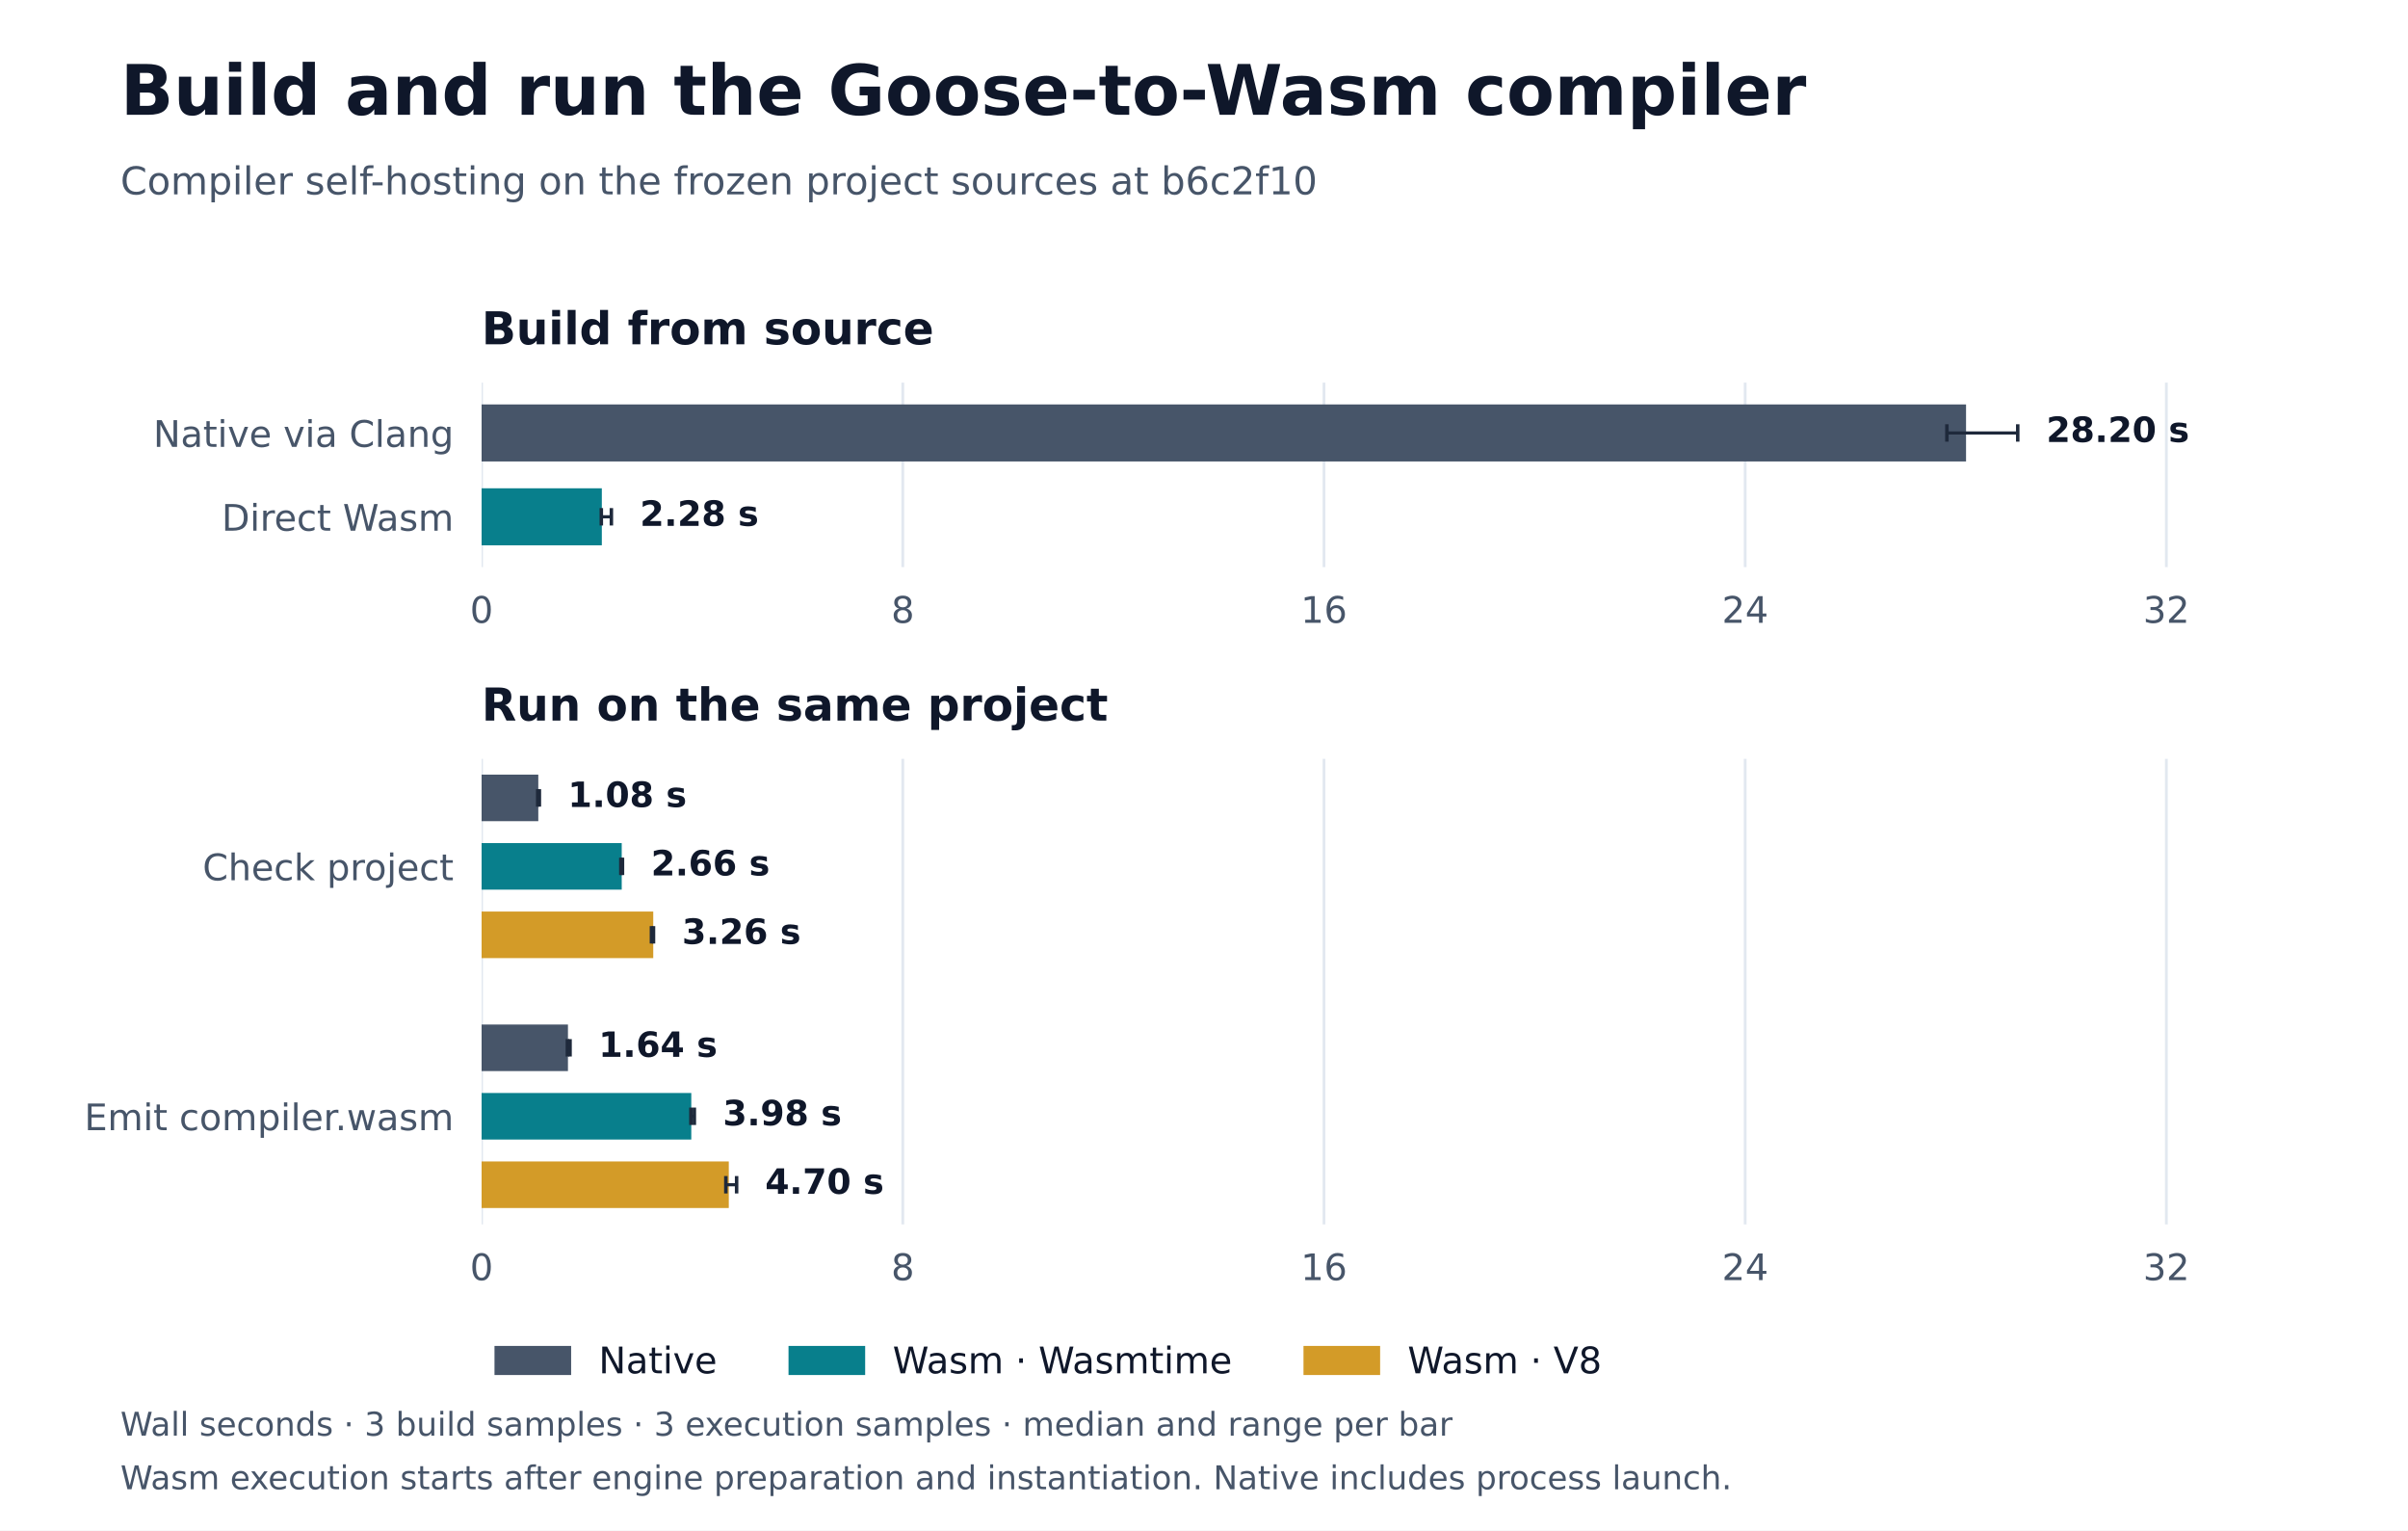
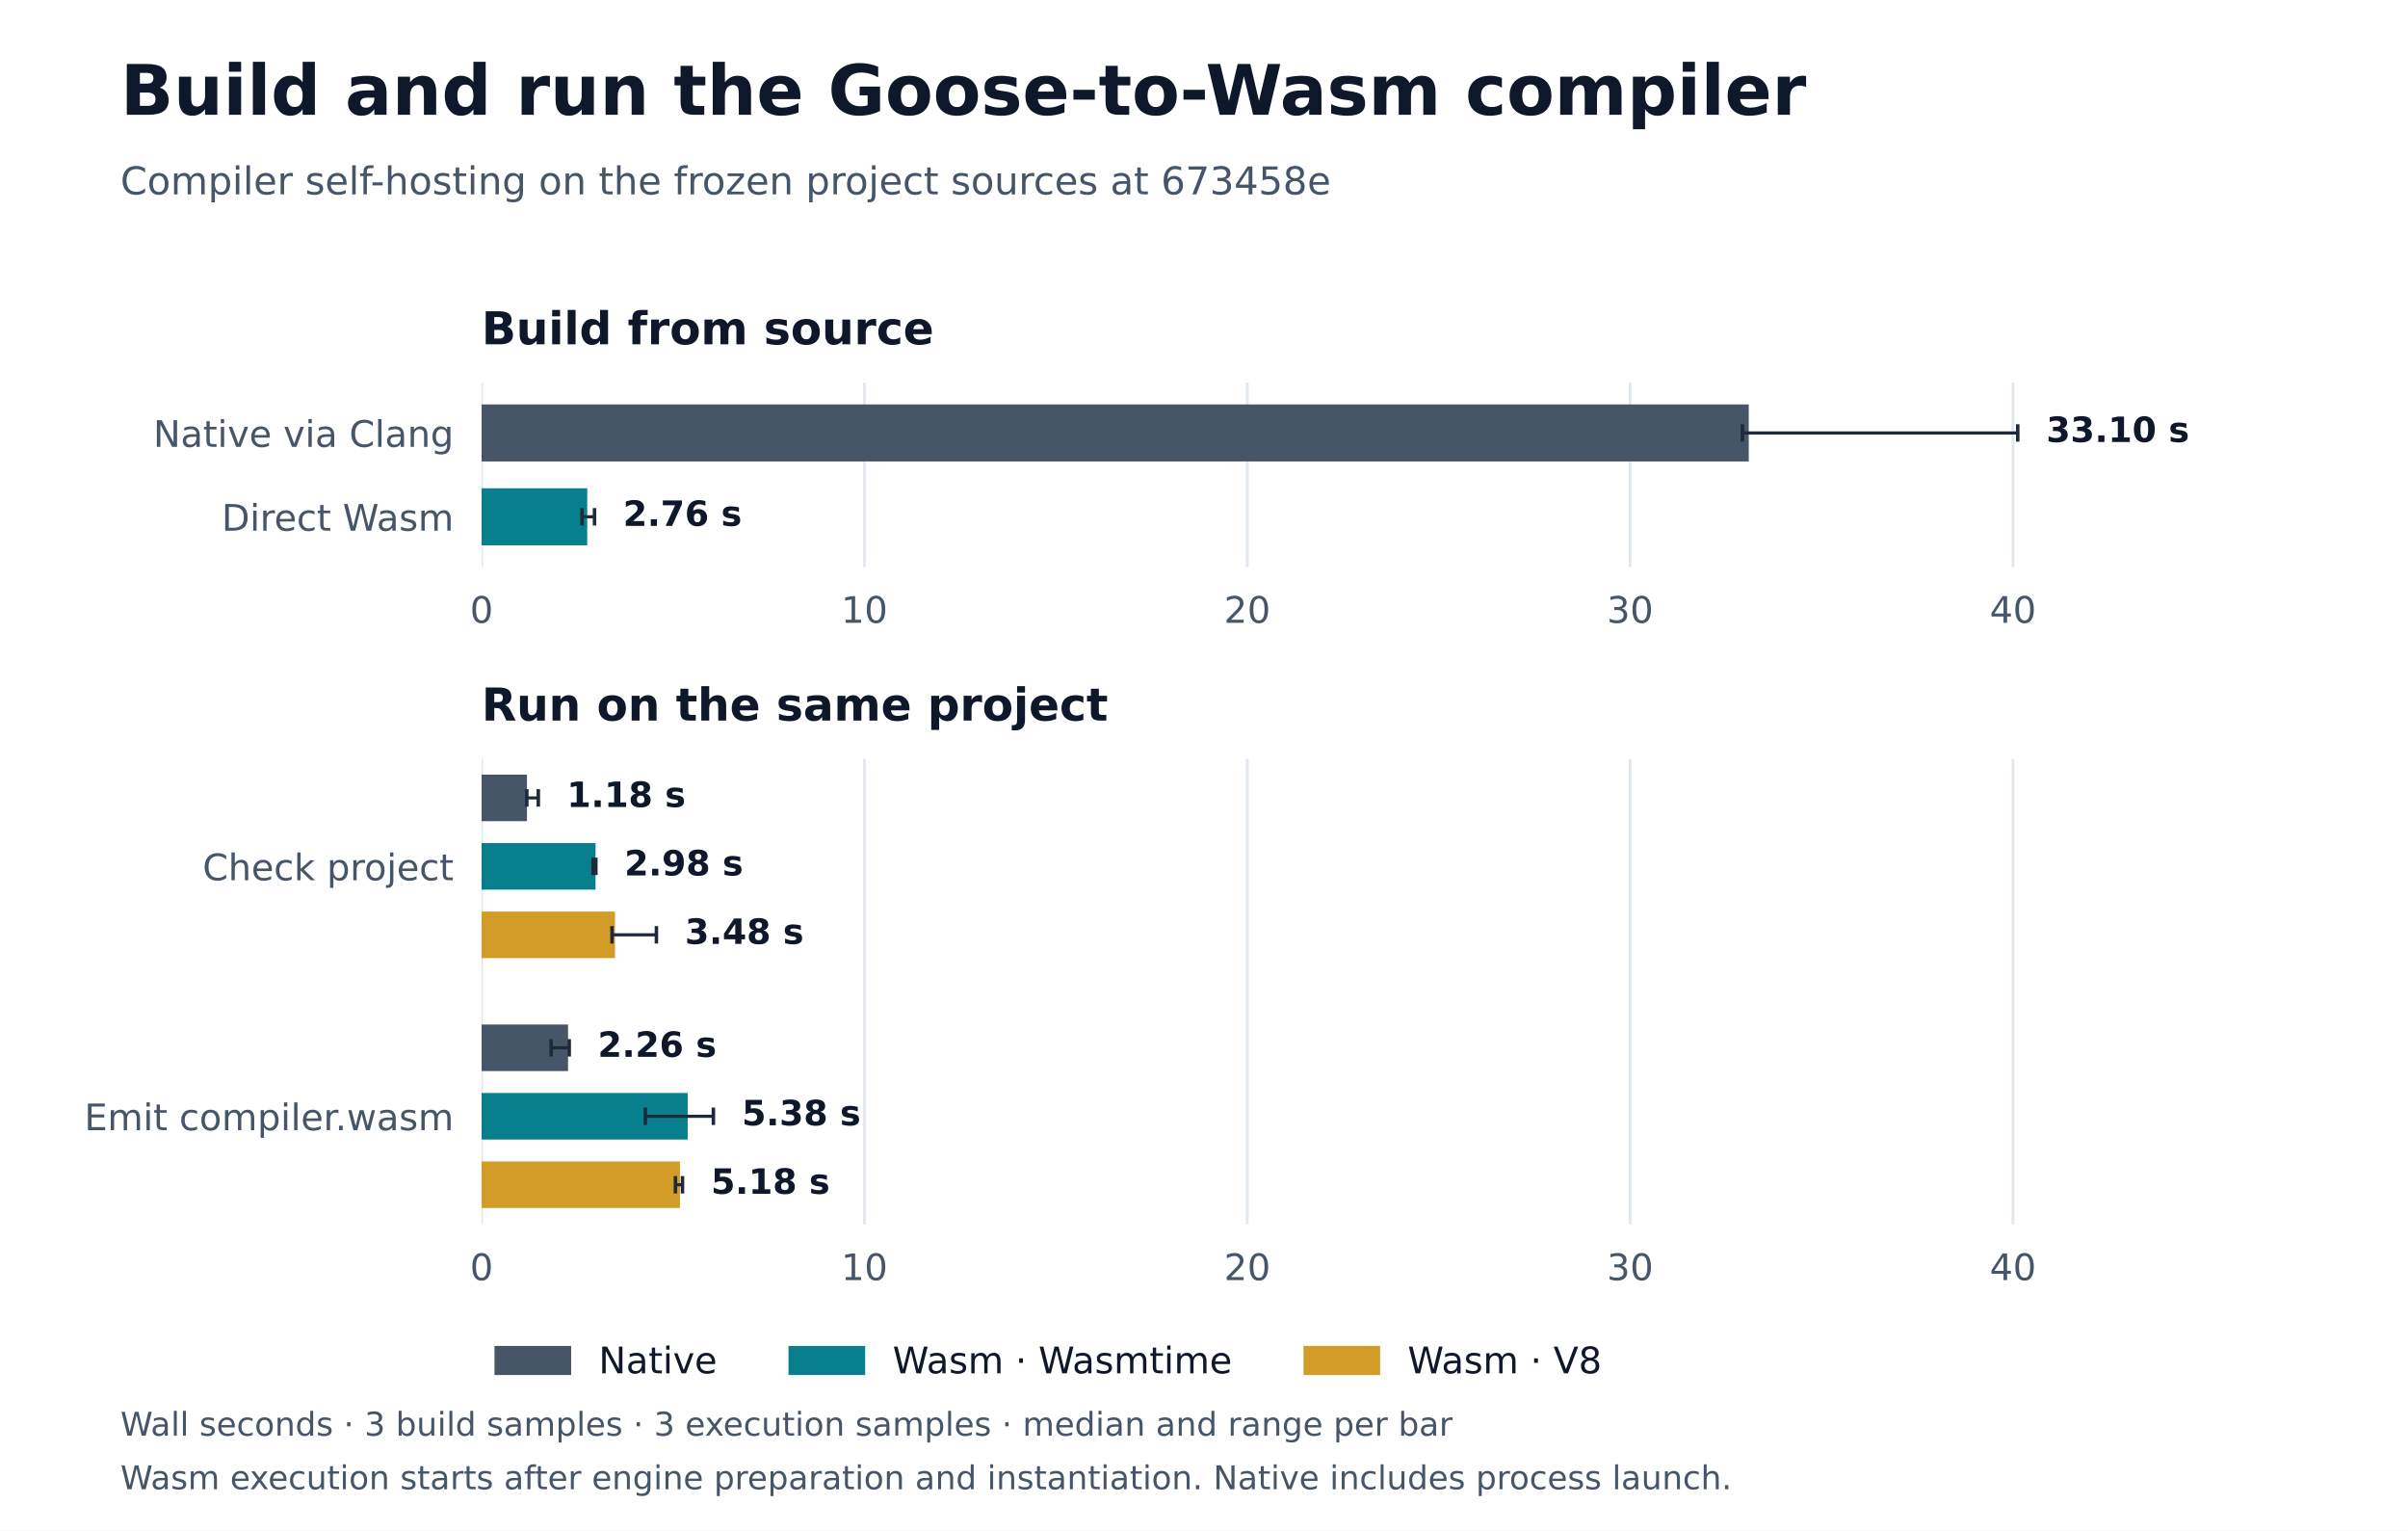
<svg xmlns="http://www.w3.org/2000/svg" xmlns:xlink="http://www.w3.org/1999/xlink" width="691.2pt" height="439.2pt" viewBox="0 0 691.2 439.2" version="1.1">
  <defs>
    <style type="text/css">*{stroke-linejoin: round; stroke-linecap: butt}</style>
  </defs>
  <g id="figure_1">
    <g id="patch_1">
      <path d="M 0 439.2 L 691.2 439.2 L 691.2 0 L 0 0 z " style="fill: #ffffff" />
    </g>
    <g id="axes_1">
      <g id="patch_2">
        <path d="M 138.24 162.735 L 649.728 162.735 L 649.728 109.8 L 138.24 109.8 z " style="fill: #ffffff" />
      </g>
      <g id="matplotlib.axis_1">
        <g id="xtick_1">
          <g id="line2d_1">
            <path d="M 138.24 162.735 L 138.24 109.8 " clip-path="url(#p8ee280f286)" style="fill: none; stroke: #e2e8f0; stroke-width: 0.8; stroke-linecap: square" />
          </g>
          <g id="line2d_2" />
          <g id="text_1">
            <text style="font-size: 10.5px; font-family: 'DejaVu Sans'; text-anchor: middle; fill: #475569" x="138.24" y="178.713" transform="rotate(-0 138.24 178.7125)">0</text>
          </g>
        </g>
        <g id="xtick_2">
          <g id="line2d_3">
-             <path d="M 259.14 162.735 L 259.14 109.8 " clip-path="url(#p8ee280f286)" style="fill: none; stroke: #e2e8f0; stroke-width: 0.8; stroke-linecap: square" />
+             <path d="M 248.131 162.735 L 248.131 109.8 " clip-path="url(#p8ee280f286)" style="fill: none; stroke: #e2e8f0; stroke-width: 0.8; stroke-linecap: square" />
          </g>
          <g id="line2d_4" />
          <g id="text_2">
-             <text style="font-size: 10.5px; font-family: 'DejaVu Sans'; text-anchor: middle; fill: #475569" x="259.14" y="178.713" transform="rotate(-0 259.1405 178.7125)">8</text>
+             <text style="font-size: 10.5px; font-family: 'DejaVu Sans'; text-anchor: middle; fill: #475569" x="248.131" y="178.713" transform="rotate(-0 248.1314 178.7125)">10</text>
          </g>
        </g>
        <g id="xtick_3">
          <g id="line2d_5">
-             <path d="M 380.041 162.735 L 380.041 109.8 " clip-path="url(#p8ee280f286)" style="fill: none; stroke: #e2e8f0; stroke-width: 0.8; stroke-linecap: square" />
+             <path d="M 358.023 162.735 L 358.023 109.8 " clip-path="url(#p8ee280f286)" style="fill: none; stroke: #e2e8f0; stroke-width: 0.8; stroke-linecap: square" />
          </g>
          <g id="line2d_6" />
          <g id="text_3">
-             <text style="font-size: 10.5px; font-family: 'DejaVu Sans'; text-anchor: middle; fill: #475569" x="380.041" y="178.713" transform="rotate(-0 380.0409 178.7125)">16</text>
+             <text style="font-size: 10.5px; font-family: 'DejaVu Sans'; text-anchor: middle; fill: #475569" x="358.023" y="178.713" transform="rotate(-0 358.0229 178.7125)">20</text>
          </g>
        </g>
        <g id="xtick_4">
          <g id="line2d_7">
-             <path d="M 500.941 162.735 L 500.941 109.8 " clip-path="url(#p8ee280f286)" style="fill: none; stroke: #e2e8f0; stroke-width: 0.8; stroke-linecap: square" />
+             <path d="M 467.914 162.735 L 467.914 109.8 " clip-path="url(#p8ee280f286)" style="fill: none; stroke: #e2e8f0; stroke-width: 0.8; stroke-linecap: square" />
          </g>
          <g id="line2d_8" />
          <g id="text_4">
-             <text style="font-size: 10.5px; font-family: 'DejaVu Sans'; text-anchor: middle; fill: #475569" x="500.941" y="178.713" transform="rotate(-0 500.9414 178.7125)">24</text>
+             <text style="font-size: 10.5px; font-family: 'DejaVu Sans'; text-anchor: middle; fill: #475569" x="467.914" y="178.713" transform="rotate(-0 467.9143 178.7125)">30</text>
          </g>
        </g>
        <g id="xtick_5">
          <g id="line2d_9">
-             <path d="M 621.842 162.735 L 621.842 109.8 " clip-path="url(#p8ee280f286)" style="fill: none; stroke: #e2e8f0; stroke-width: 0.8; stroke-linecap: square" />
+             <path d="M 577.806 162.735 L 577.806 109.8 " clip-path="url(#p8ee280f286)" style="fill: none; stroke: #e2e8f0; stroke-width: 0.8; stroke-linecap: square" />
          </g>
          <g id="line2d_10" />
          <g id="text_5">
-             <text style="font-size: 10.5px; font-family: 'DejaVu Sans'; text-anchor: middle; fill: #475569" x="621.842" y="178.713" transform="rotate(-0 621.8419 178.7125)">32</text>
+             <text style="font-size: 10.5px; font-family: 'DejaVu Sans'; text-anchor: middle; fill: #475569" x="577.806" y="178.713" transform="rotate(-0 577.8057 178.7125)">40</text>
          </g>
        </g>
      </g>
      <g id="matplotlib.axis_2">
        <g id="ytick_1">
          <g id="line2d_11" />
          <g id="text_6">
            <text style="font-size: 10.5px; font-family: 'DejaVu Sans'; text-anchor: end; fill: #475569" x="130.24" y="128.226" transform="rotate(-0 130.24 128.226)">Native via Clang</text>
          </g>
        </g>
        <g id="ytick_2">
          <g id="line2d_12" />
          <g id="text_7">
            <text style="font-size: 10.5px; font-family: 'DejaVu Sans'; text-anchor: end; fill: #475569" x="130.24" y="152.287" transform="rotate(-0 130.24 152.2874)">Direct Wasm</text>
          </g>
        </g>
      </g>
      <g id="patch_3">
-         <path d="M 138.24 116.056 L 564.34 116.056 L 564.34 132.418 L 138.24 132.418 z " clip-path="url(#p8ee280f286)" style="fill: #475569" />
+         <path d="M 138.24 116.056 L 501.967 116.056 L 501.967 132.418 L 138.24 132.418 z " clip-path="url(#p8ee280f286)" style="fill: #475569" />
      </g>
      <g id="patch_4">
-         <path d="M 138.24 140.117 L 172.749 140.117 L 172.749 156.479 L 138.24 156.479 z " clip-path="url(#p8ee280f286)" style="fill: #087f8c" />
+         <path d="M 138.24 140.117 L 168.558 140.117 L 168.558 156.479 L 138.24 156.479 z " clip-path="url(#p8ee280f286)" style="fill: #087f8c" />
      </g>
      <g id="LineCollection_1">
-         <path d="M 558.841 124.237 L 579.178 124.237 " clip-path="url(#p8ee280f286)" style="fill: none; stroke: #1e293b; stroke-width: 0.9" />
+         <path d="M 500.154 124.237 L 579.178 124.237 " clip-path="url(#p8ee280f286)" style="fill: none; stroke: #1e293b; stroke-width: 0.9" />
      </g>
      <g id="line2d_13">
        <defs>
          <path id="m0acf684bec" d="M 0 2.5 L 0 -2.5 " style="stroke: #1e293b" />
        </defs>
        <g clip-path="url(#p8ee280f286)">
-           <use xlink:href="#m0acf684bec" x="558.841" y="124.237" style="fill: #1f77b4; stroke: #1e293b" />
+           <use xlink:href="#m0acf684bec" x="500.154" y="124.237" style="fill: #1f77b4; stroke: #1e293b" />
        </g>
      </g>
      <g id="line2d_14">
        <g clip-path="url(#p8ee280f286)">
          <use xlink:href="#m0acf684bec" x="579.178" y="124.237" style="fill: #1f77b4; stroke: #1e293b" />
        </g>
      </g>
      <g id="LineCollection_2">
-         <path d="M 172.606 148.298 L 175.491 148.298 " clip-path="url(#p8ee280f286)" style="fill: none; stroke: #1e293b; stroke-width: 0.9" />
+         <path d="M 167.065 148.298 L 170.651 148.298 " clip-path="url(#p8ee280f286)" style="fill: none; stroke: #1e293b; stroke-width: 0.9" />
      </g>
      <g id="line2d_15">
        <g clip-path="url(#p8ee280f286)">
-           <use xlink:href="#m0acf684bec" x="172.606" y="148.298" style="fill: #1f77b4; stroke: #1e293b" />
+           <use xlink:href="#m0acf684bec" x="167.065" y="148.298" style="fill: #1f77b4; stroke: #1e293b" />
        </g>
      </g>
      <g id="line2d_16">
        <g clip-path="url(#p8ee280f286)">
-           <use xlink:href="#m0acf684bec" x="175.491" y="148.298" style="fill: #1f77b4; stroke: #1e293b" />
+           <use xlink:href="#m0acf684bec" x="170.651" y="148.298" style="fill: #1f77b4; stroke: #1e293b" />
        </g>
      </g>
      <g id="text_8">
-         <text style="font-weight: 700; font-size: 10px; font-family: 'DejaVu Sans'; text-anchor: start; fill: #0f172a" x="587.362" y="126.834" transform="rotate(-0 587.3617 126.8345)">28.20 s</text>
+         <text style="font-weight: 700; font-size: 10px; font-family: 'DejaVu Sans'; text-anchor: start; fill: #0f172a" x="587.362" y="126.834" transform="rotate(-0 587.3617 126.8345)">33.10 s</text>
      </g>
      <g id="text_9">
-         <text style="font-weight: 700; font-size: 10px; font-family: 'DejaVu Sans'; text-anchor: start; fill: #0f172a" x="183.675" y="150.896" transform="rotate(-0 183.6751 150.8958)">2.28 s</text>
+         <text style="font-weight: 700; font-size: 10px; font-family: 'DejaVu Sans'; text-anchor: start; fill: #0f172a" x="178.835" y="150.896" transform="rotate(-0 178.8351 150.8958)">2.76 s</text>
      </g>
      <g id="text_10">
        <text style="font-weight: 700; font-size: 13px; font-family: 'DejaVu Sans'; text-anchor: start; fill: #0f172a" x="138.24" y="98.8" transform="rotate(-0 138.24 98.8)">Build from source</text>
      </g>
    </g>
    <g id="axes_2">
      <g id="patch_5">
        <path d="M 138.24 351.36 L 649.728 351.36 L 649.728 217.762 L 138.24 217.762 z " style="fill: #ffffff" />
      </g>
      <g id="matplotlib.axis_3">
        <g id="xtick_6">
          <g id="line2d_17">
            <path d="M 138.24 351.36 L 138.24 217.762 " clip-path="url(#p224face17b)" style="fill: none; stroke: #e2e8f0; stroke-width: 0.8; stroke-linecap: square" />
          </g>
          <g id="line2d_18" />
          <g id="text_11">
            <text style="font-size: 10.5px; font-family: 'DejaVu Sans'; text-anchor: middle; fill: #475569" x="138.24" y="367.338" transform="rotate(-0 138.24 367.3375)">0</text>
          </g>
        </g>
        <g id="xtick_7">
          <g id="line2d_19">
-             <path d="M 259.14 351.36 L 259.14 217.762 " clip-path="url(#p224face17b)" style="fill: none; stroke: #e2e8f0; stroke-width: 0.8; stroke-linecap: square" />
+             <path d="M 248.131 351.36 L 248.131 217.762 " clip-path="url(#p224face17b)" style="fill: none; stroke: #e2e8f0; stroke-width: 0.8; stroke-linecap: square" />
          </g>
          <g id="line2d_20" />
          <g id="text_12">
-             <text style="font-size: 10.5px; font-family: 'DejaVu Sans'; text-anchor: middle; fill: #475569" x="259.14" y="367.338" transform="rotate(-0 259.1405 367.3375)">8</text>
+             <text style="font-size: 10.5px; font-family: 'DejaVu Sans'; text-anchor: middle; fill: #475569" x="248.131" y="367.338" transform="rotate(-0 248.1314 367.3375)">10</text>
          </g>
        </g>
        <g id="xtick_8">
          <g id="line2d_21">
-             <path d="M 380.041 351.36 L 380.041 217.762 " clip-path="url(#p224face17b)" style="fill: none; stroke: #e2e8f0; stroke-width: 0.8; stroke-linecap: square" />
+             <path d="M 358.023 351.36 L 358.023 217.762 " clip-path="url(#p224face17b)" style="fill: none; stroke: #e2e8f0; stroke-width: 0.8; stroke-linecap: square" />
          </g>
          <g id="line2d_22" />
          <g id="text_13">
-             <text style="font-size: 10.5px; font-family: 'DejaVu Sans'; text-anchor: middle; fill: #475569" x="380.041" y="367.338" transform="rotate(-0 380.0409 367.3375)">16</text>
+             <text style="font-size: 10.5px; font-family: 'DejaVu Sans'; text-anchor: middle; fill: #475569" x="358.023" y="367.338" transform="rotate(-0 358.0229 367.3375)">20</text>
          </g>
        </g>
        <g id="xtick_9">
          <g id="line2d_23">
-             <path d="M 500.941 351.36 L 500.941 217.762 " clip-path="url(#p224face17b)" style="fill: none; stroke: #e2e8f0; stroke-width: 0.8; stroke-linecap: square" />
+             <path d="M 467.914 351.36 L 467.914 217.762 " clip-path="url(#p224face17b)" style="fill: none; stroke: #e2e8f0; stroke-width: 0.8; stroke-linecap: square" />
          </g>
          <g id="line2d_24" />
          <g id="text_14">
-             <text style="font-size: 10.5px; font-family: 'DejaVu Sans'; text-anchor: middle; fill: #475569" x="500.941" y="367.338" transform="rotate(-0 500.9414 367.3375)">24</text>
+             <text style="font-size: 10.5px; font-family: 'DejaVu Sans'; text-anchor: middle; fill: #475569" x="467.914" y="367.338" transform="rotate(-0 467.9143 367.3375)">30</text>
          </g>
        </g>
        <g id="xtick_10">
          <g id="line2d_25">
-             <path d="M 621.842 351.36 L 621.842 217.762 " clip-path="url(#p224face17b)" style="fill: none; stroke: #e2e8f0; stroke-width: 0.8; stroke-linecap: square" />
+             <path d="M 577.806 351.36 L 577.806 217.762 " clip-path="url(#p224face17b)" style="fill: none; stroke: #e2e8f0; stroke-width: 0.8; stroke-linecap: square" />
          </g>
          <g id="line2d_26" />
          <g id="text_15">
-             <text style="font-size: 10.5px; font-family: 'DejaVu Sans'; text-anchor: middle; fill: #475569" x="621.842" y="367.338" transform="rotate(-0 621.8419 367.3375)">32</text>
+             <text style="font-size: 10.5px; font-family: 'DejaVu Sans'; text-anchor: middle; fill: #475569" x="577.806" y="367.338" transform="rotate(-0 577.8057 367.3375)">40</text>
          </g>
        </g>
      </g>
      <g id="matplotlib.axis_4">
        <g id="ytick_3">
          <g id="line2d_27" />
          <g id="text_16">
            <text style="font-size: 10.5px; font-family: 'DejaVu Sans'; text-anchor: end; fill: #475569" x="130.24" y="252.597" transform="rotate(-0 130.24 252.5967)">Check project</text>
          </g>
        </g>
        <g id="ytick_4">
          <g id="line2d_28" />
          <g id="text_17">
            <text style="font-size: 10.5px; font-family: 'DejaVu Sans'; text-anchor: end; fill: #475569" x="130.24" y="324.307" transform="rotate(-0 130.24 324.3073)">Emit compiler.wasm</text>
          </g>
        </g>
      </g>
      <g id="patch_6">
-         <path d="M 138.24 222.281 L 154.515 222.281 L 154.515 235.641 L 138.24 235.641 z " clip-path="url(#p224face17b)" style="fill: #475569" />
+         <path d="M 138.24 222.281 L 151.26 222.281 L 151.26 235.641 L 138.24 235.641 z " clip-path="url(#p224face17b)" style="fill: #475569" />
      </g>
      <g id="patch_7">
-         <path d="M 138.24 241.928 L 178.462 241.928 L 178.462 255.287 L 138.24 255.287 z " clip-path="url(#p224face17b)" style="fill: #087f8c" />
+         <path d="M 138.24 241.928 L 170.951 241.928 L 170.951 255.287 L 138.24 255.287 z " clip-path="url(#p224face17b)" style="fill: #087f8c" />
      </g>
      <g id="patch_8">
-         <path d="M 138.24 261.574 L 187.512 261.574 L 187.512 274.934 L 138.24 274.934 z " clip-path="url(#p224face17b)" style="fill: #d39b28" />
+         <path d="M 138.24 261.574 L 176.524 261.574 L 176.524 274.934 L 138.24 274.934 z " clip-path="url(#p224face17b)" style="fill: #d39b28" />
      </g>
      <g id="patch_9">
-         <path d="M 138.24 293.992 L 163.027 293.992 L 163.027 307.351 L 138.24 307.351 z " clip-path="url(#p224face17b)" style="fill: #475569" />
+         <path d="M 138.24 293.992 L 163.055 293.992 L 163.055 307.351 L 138.24 307.351 z " clip-path="url(#p224face17b)" style="fill: #475569" />
      </g>
      <g id="patch_10">
-         <path d="M 138.24 313.638 L 198.43 313.638 L 198.43 326.998 L 138.24 326.998 z " clip-path="url(#p224face17b)" style="fill: #087f8c" />
+         <path d="M 138.24 313.638 L 197.394 313.638 L 197.394 326.998 L 138.24 326.998 z " clip-path="url(#p224face17b)" style="fill: #087f8c" />
      </g>
      <g id="patch_11">
-         <path d="M 138.24 333.285 L 209.194 333.285 L 209.194 346.645 L 138.24 346.645 z " clip-path="url(#p224face17b)" style="fill: #d39b28" />
+         <path d="M 138.24 333.285 L 195.174 333.285 L 195.174 346.645 L 138.24 346.645 z " clip-path="url(#p224face17b)" style="fill: #d39b28" />
      </g>
      <g id="LineCollection_3">
-         <path d="M 154.344 228.961 L 154.824 228.961 " clip-path="url(#p224face17b)" style="fill: none; stroke: #1e293b; stroke-width: 0.9" />
+         <path d="M 151.209 228.961 L 154.52 228.961 " clip-path="url(#p224face17b)" style="fill: none; stroke: #1e293b; stroke-width: 0.9" />
      </g>
      <g id="line2d_29">
        <g clip-path="url(#p224face17b)">
-           <use xlink:href="#m0acf684bec" x="154.344" y="228.961" style="fill: #1f77b4; stroke: #1e293b" />
+           <use xlink:href="#m0acf684bec" x="151.209" y="228.961" style="fill: #1f77b4; stroke: #1e293b" />
        </g>
      </g>
      <g id="line2d_30">
        <g clip-path="url(#p224face17b)">
-           <use xlink:href="#m0acf684bec" x="154.824" y="228.961" style="fill: #1f77b4; stroke: #1e293b" />
+           <use xlink:href="#m0acf684bec" x="154.52" y="228.961" style="fill: #1f77b4; stroke: #1e293b" />
        </g>
      </g>
      <g id="LineCollection_4">
-         <path d="M 178.208 248.608 L 178.679 248.608 " clip-path="url(#p224face17b)" style="fill: none; stroke: #1e293b; stroke-width: 0.9" />
+         <path d="M 170.226 248.608 L 171.039 248.608 " clip-path="url(#p224face17b)" style="fill: none; stroke: #1e293b; stroke-width: 0.9" />
      </g>
      <g id="line2d_31">
        <g clip-path="url(#p224face17b)">
-           <use xlink:href="#m0acf684bec" x="178.208" y="248.608" style="fill: #1f77b4; stroke: #1e293b" />
+           <use xlink:href="#m0acf684bec" x="170.226" y="248.608" style="fill: #1f77b4; stroke: #1e293b" />
        </g>
      </g>
      <g id="line2d_32">
        <g clip-path="url(#p224face17b)">
-           <use xlink:href="#m0acf684bec" x="178.679" y="248.608" style="fill: #1f77b4; stroke: #1e293b" />
+           <use xlink:href="#m0acf684bec" x="171.039" y="248.608" style="fill: #1f77b4; stroke: #1e293b" />
        </g>
      </g>
      <g id="LineCollection_5">
-         <path d="M 186.992 268.254 L 187.583 268.254 " clip-path="url(#p224face17b)" style="fill: none; stroke: #1e293b; stroke-width: 0.9" />
+         <path d="M 175.673 268.254 L 188.417 268.254 " clip-path="url(#p224face17b)" style="fill: none; stroke: #1e293b; stroke-width: 0.9" />
      </g>
      <g id="line2d_33">
        <g clip-path="url(#p224face17b)">
-           <use xlink:href="#m0acf684bec" x="186.992" y="268.254" style="fill: #1f77b4; stroke: #1e293b" />
+           <use xlink:href="#m0acf684bec" x="175.673" y="268.254" style="fill: #1f77b4; stroke: #1e293b" />
        </g>
      </g>
      <g id="line2d_34">
        <g clip-path="url(#p224face17b)">
-           <use xlink:href="#m0acf684bec" x="187.583" y="268.254" style="fill: #1f77b4; stroke: #1e293b" />
+           <use xlink:href="#m0acf684bec" x="188.417" y="268.254" style="fill: #1f77b4; stroke: #1e293b" />
        </g>
      </g>
      <g id="LineCollection_6">
-         <path d="M 162.863 300.671 L 163.631 300.671 " clip-path="url(#p224face17b)" style="fill: none; stroke: #1e293b; stroke-width: 0.9" />
+         <path d="M 158.2 300.671 L 163.391 300.671 " clip-path="url(#p224face17b)" style="fill: none; stroke: #1e293b; stroke-width: 0.9" />
      </g>
      <g id="line2d_35">
        <g clip-path="url(#p224face17b)">
-           <use xlink:href="#m0acf684bec" x="162.863" y="300.671" style="fill: #1f77b4; stroke: #1e293b" />
+           <use xlink:href="#m0acf684bec" x="158.2" y="300.671" style="fill: #1f77b4; stroke: #1e293b" />
        </g>
      </g>
      <g id="line2d_36">
        <g clip-path="url(#p224face17b)">
-           <use xlink:href="#m0acf684bec" x="163.631" y="300.671" style="fill: #1f77b4; stroke: #1e293b" />
+           <use xlink:href="#m0acf684bec" x="163.391" y="300.671" style="fill: #1f77b4; stroke: #1e293b" />
        </g>
      </g>
      <g id="LineCollection_7">
-         <path d="M 198.318 320.318 L 199.305 320.318 " clip-path="url(#p224face17b)" style="fill: none; stroke: #1e293b; stroke-width: 0.9" />
+         <path d="M 185.237 320.318 L 204.772 320.318 " clip-path="url(#p224face17b)" style="fill: none; stroke: #1e293b; stroke-width: 0.9" />
      </g>
      <g id="line2d_37">
        <g clip-path="url(#p224face17b)">
-           <use xlink:href="#m0acf684bec" x="198.318" y="320.318" style="fill: #1f77b4; stroke: #1e293b" />
+           <use xlink:href="#m0acf684bec" x="185.237" y="320.318" style="fill: #1f77b4; stroke: #1e293b" />
        </g>
      </g>
      <g id="line2d_38">
        <g clip-path="url(#p224face17b)">
-           <use xlink:href="#m0acf684bec" x="199.305" y="320.318" style="fill: #1f77b4; stroke: #1e293b" />
+           <use xlink:href="#m0acf684bec" x="204.772" y="320.318" style="fill: #1f77b4; stroke: #1e293b" />
        </g>
      </g>
      <g id="LineCollection_8">
-         <path d="M 208.349 339.965 L 211.439 339.965 " clip-path="url(#p224face17b)" style="fill: none; stroke: #1e293b; stroke-width: 0.9" />
+         <path d="M 193.88 339.965 L 195.909 339.965 " clip-path="url(#p224face17b)" style="fill: none; stroke: #1e293b; stroke-width: 0.9" />
      </g>
      <g id="line2d_39">
        <g clip-path="url(#p224face17b)">
-           <use xlink:href="#m0acf684bec" x="208.349" y="339.965" style="fill: #1f77b4; stroke: #1e293b" />
+           <use xlink:href="#m0acf684bec" x="193.88" y="339.965" style="fill: #1f77b4; stroke: #1e293b" />
        </g>
      </g>
      <g id="line2d_40">
        <g clip-path="url(#p224face17b)">
-           <use xlink:href="#m0acf684bec" x="211.439" y="339.965" style="fill: #1f77b4; stroke: #1e293b" />
+           <use xlink:href="#m0acf684bec" x="195.909" y="339.965" style="fill: #1f77b4; stroke: #1e293b" />
        </g>
      </g>
      <g id="text_18">
-         <text style="font-weight: 700; font-size: 10px; font-family: 'DejaVu Sans'; text-anchor: start; fill: #0f172a" x="163.008" y="231.558" transform="rotate(-0 163.008 231.5585)">1.08 s</text>
+         <text style="font-weight: 700; font-size: 10px; font-family: 'DejaVu Sans'; text-anchor: start; fill: #0f172a" x="162.704" y="231.558" transform="rotate(-0 162.7038 231.5585)">1.18 s</text>
      </g>
      <g id="text_19">
-         <text style="font-weight: 700; font-size: 10px; font-family: 'DejaVu Sans'; text-anchor: start; fill: #0f172a" x="186.862" y="251.205" transform="rotate(-0 186.8625 251.2052)">2.66 s</text>
+         <text style="font-weight: 700; font-size: 10px; font-family: 'DejaVu Sans'; text-anchor: start; fill: #0f172a" x="179.223" y="251.205" transform="rotate(-0 179.2226 251.2052)">2.98 s</text>
      </g>
      <g id="text_20">
-         <text style="font-weight: 700; font-size: 10px; font-family: 'DejaVu Sans'; text-anchor: start; fill: #0f172a" x="195.767" y="270.852" transform="rotate(-0 195.7673 270.8519)">3.26 s</text>
+         <text style="font-weight: 700; font-size: 10px; font-family: 'DejaVu Sans'; text-anchor: start; fill: #0f172a" x="196.601" y="270.852" transform="rotate(-0 196.6006 270.8519)">3.48 s</text>
      </g>
      <g id="text_21">
-         <text style="font-weight: 700; font-size: 10px; font-family: 'DejaVu Sans'; text-anchor: start; fill: #0f172a" x="171.815" y="303.269" transform="rotate(-0 171.815 303.2691)">1.64 s</text>
+         <text style="font-weight: 700; font-size: 10px; font-family: 'DejaVu Sans'; text-anchor: start; fill: #0f172a" x="171.574" y="303.269" transform="rotate(-0 171.5745 303.2691)">2.26 s</text>
      </g>
      <g id="text_22">
-         <text style="font-weight: 700; font-size: 10px; font-family: 'DejaVu Sans'; text-anchor: start; fill: #0f172a" x="207.489" y="322.916" transform="rotate(-0 207.4889 322.9158)">3.98 s</text>
+         <text style="font-weight: 700; font-size: 10px; font-family: 'DejaVu Sans'; text-anchor: start; fill: #0f172a" x="212.956" y="322.916" transform="rotate(-0 212.9556 322.9158)">5.38 s</text>
      </g>
      <g id="text_23">
-         <text style="font-weight: 700; font-size: 10px; font-family: 'DejaVu Sans'; text-anchor: start; fill: #0f172a" x="219.623" y="342.563" transform="rotate(-0 219.6226 342.5625)">4.70 s</text>
+         <text style="font-weight: 700; font-size: 10px; font-family: 'DejaVu Sans'; text-anchor: start; fill: #0f172a" x="204.093" y="342.563" transform="rotate(-0 204.0931 342.5625)">5.18 s</text>
      </g>
      <g id="text_24">
        <text style="font-weight: 700; font-size: 13px; font-family: 'DejaVu Sans'; text-anchor: start; fill: #0f172a" x="138.24" y="206.762" transform="rotate(-0 138.24 206.7622)">Run on the same project</text>
      </g>
      <g id="legend_1">
        <g id="patch_12">
          <path d="M 142.44 394.069 L 163.44 394.069 L 163.44 386.719 L 142.44 386.719 z " style="fill: #475569; stroke: #475569; stroke-linejoin: miter" />
        </g>
        <g id="text_25">
          <text style="font-size: 10.5px; font-family: 'DejaVu Sans'; text-anchor: start; fill: #0f172a" x="171.84" y="394.069" transform="rotate(-0 171.84 394.0687)">Native</text>
        </g>
        <g id="patch_13">
          <path d="M 226.839 394.069 L 247.839 394.069 L 247.839 386.719 L 226.839 386.719 z " style="fill: #087f8c; stroke: #087f8c; stroke-linejoin: miter" />
        </g>
        <g id="text_26">
          <text style="font-size: 10.5px; font-family: 'DejaVu Sans'; text-anchor: start; fill: #0f172a" x="256.239" y="394.069" transform="rotate(-0 256.2387 394.0687)">Wasm · Wasmtime</text>
        </g>
        <g id="patch_14">
          <path d="M 374.657 394.069 L 395.657 394.069 L 395.657 386.719 L 374.657 386.719 z " style="fill: #d39b28; stroke: #d39b28; stroke-linejoin: miter" />
        </g>
        <g id="text_27">
          <text style="font-size: 10.5px; font-family: 'DejaVu Sans'; text-anchor: start; fill: #0f172a" x="404.057" y="394.069" transform="rotate(-0 404.0573 394.0687)">Wasm · V8</text>
        </g>
      </g>
    </g>
    <g id="text_28">
      <text style="font-weight: 700; font-size: 20px; font-family: 'DejaVu Sans'; text-anchor: start; fill: #0f172a" x="34.56" y="32.94" transform="rotate(-0 34.56 32.94)">Build and run the Goose-to-Wasm compiler</text>
    </g>
    <g id="text_29">
-       <text style="font-size: 11px; font-family: 'DejaVu Sans'; text-anchor: start; fill: #475569" x="34.56" y="55.778" transform="rotate(-0 34.56 55.7784)">Compiler self-hosting on the frozen project sources at b6c2f10</text>
+       <text style="font-size: 11px; font-family: 'DejaVu Sans'; text-anchor: start; fill: #475569" x="34.56" y="55.778" transform="rotate(-0 34.56 55.7784)">Compiler self-hosting on the frozen project sources at 673458e</text>
    </g>
    <g id="text_30">
      <text style="font-size: 9.4px; font-family: 'DejaVu Sans'; text-anchor: start; fill: #475569" x="34.56" y="411.97" transform="rotate(-0 34.56 411.9696)">Wall seconds · 3 build samples · 3 execution samples · median and range per bar</text>
    </g>
    <g id="text_31">
      <text style="font-size: 9.4px; font-family: 'DejaVu Sans'; text-anchor: start; fill: #475569" x="34.56" y="427.342" transform="rotate(-0 34.56 427.3416)">Wasm execution starts after engine preparation and instantiation. Native includes process launch.</text>
    </g>
  </g>
  <defs>
    <clipPath id="p8ee280f286">
      <rect x="138.24" y="109.8" width="511.488" height="52.935" />
    </clipPath>
    <clipPath id="p224face17b">
      <rect x="138.24" y="217.762" width="511.488" height="133.598" />
    </clipPath>
  </defs>
</svg>
